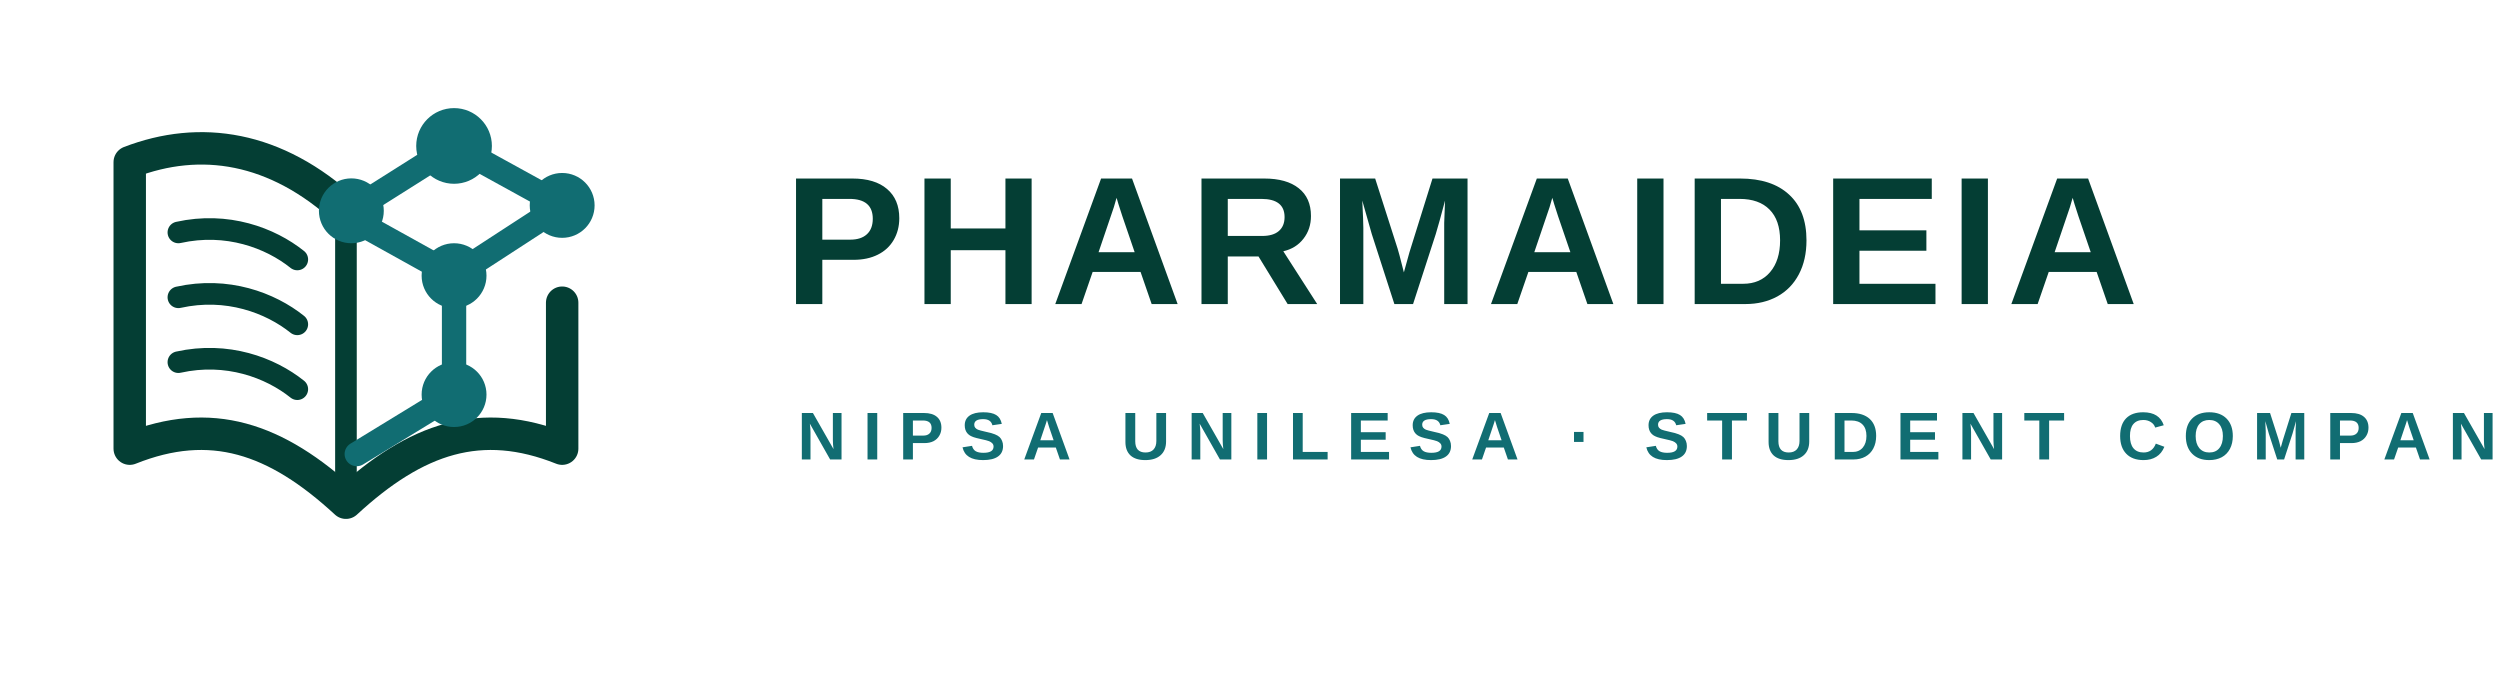
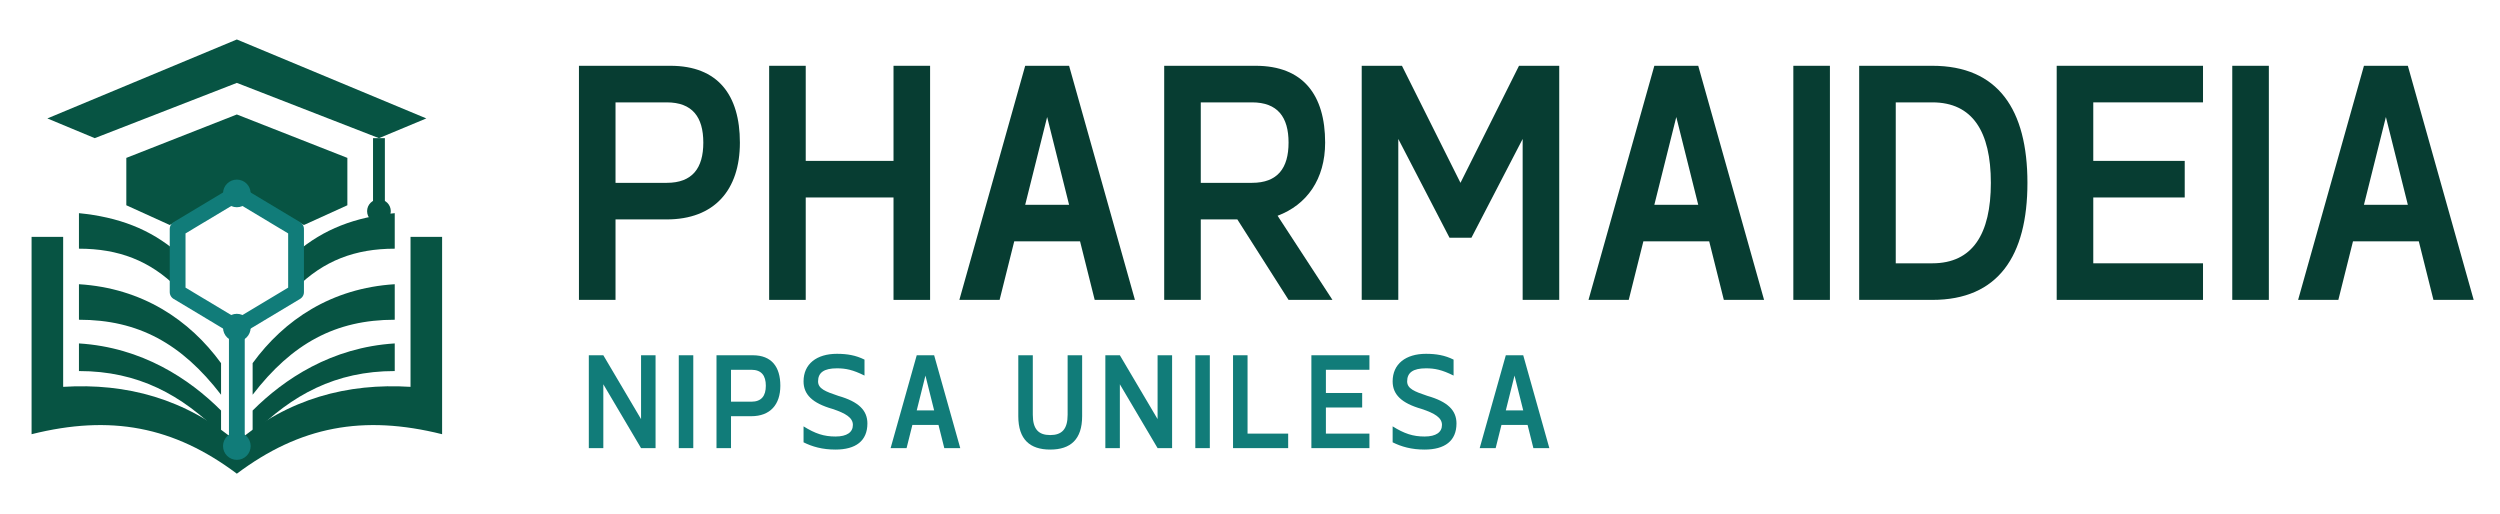
- <svg xmlns="http://www.w3.org/2000/svg" viewBox="0 0 370 100" role="img" aria-labelledby="brand-title">
-   <g transform="translate(0 -4) scale(.8)">
-     <g fill="none" stroke-linecap="round" stroke-linejoin="round">
-       <path d="M64 44C51 32 37 30 24 35V88C39 82 51 86 64 98C77 86 89 82 104 88V61" stroke="#043e34" stroke-width="6" />
-       <path d="M64 47V98M33 48C42 46 50 49 55 53M33 60C42 58 50 61 55 65M33 72C42 70 50 73 55 77" stroke="#043e34" stroke-width="4" />
-       <path d="M65 44L84 32L104 43L84 56V78L66 89M84 56L66 46" stroke="#116d72" stroke-width="4.5" />
-       <g fill="#116d72" stroke="#116d72" stroke-width="2">
-         <circle cx="65" cy="44" r="5" />
-         <circle cx="84" cy="32" r="6" />
-         <circle cx="104" cy="43" r="5" />
-         <circle cx="84" cy="56" r="5" />
-         <circle cx="84" cy="78" r="5" />
+ <svg xmlns="http://www.w3.org/2000/svg" width="760" height="156" viewBox="0 0 760 156" role="img">
+   <g transform="translate(0 0) scale(1)">
+     <g transform="translate(0 6) scale(0.6)">
+       <g transform="translate(0 -6)">
+         <path d="M16 116H32V192C64 190 94 198 120 220C146 198 176 190 208 192V116H224V216C184 206 152 212 120 236C88 212 56 206 16 216Z" fill="#075443" />
+         <path d="M40 104C60 106 76 112 90 124V142C76 128 60 122 40 122Z" fill="#075443" />
+         <path d="M40 140C72 142 96 158 112 180V196C92 170 70 158 40 158ZM40 170C72 172 96 188 112 204V216C92 196 70 184 40 184Z" fill="#075443" />
+         <g transform="translate(240 0) scale(-1 1)">
+           <path d="M40 104C60 106 76 112 90 124V142C76 128 60 122 40 122Z" fill="#075443" />
+           <path d="M40 140C72 142 96 158 112 180V196C92 170 70 158 40 158ZM40 170C72 172 96 188 112 204V216C92 196 70 184 40 184Z" fill="#075443" />
+         </g>
+         <path d="M120 16L216 56L192 66L120 38L48 66L24 56Z" fill="#075443" />
+         <path d="M64 76L120 54L176 76V100L154 110L120 92L86 110L64 100Z" fill="#075443" />
+         <path d="M120 94L150 112V144L120 162L90 144V112ZM120 162V222" fill="none" stroke="#117c79" stroke-width="8" stroke-linejoin="round" />
+         <circle cx="120" cy="94" r="7" fill="#117c79" />
+         <circle cx="120" cy="162" r="7" fill="#117c79" />
+         <circle cx="120" cy="222" r="7" fill="#117c79" />
+         <path d="M192 66V98" fill="none" stroke="#075443" stroke-width="6" />
+         <circle cx="192" cy="103" r="6" fill="#075443" />
      </g>
    </g>
+     <g transform="translate(176 20) scale(1.111969)" fill="#073d32">
+       <path transform="translate(0 0)" d="M0 64V0H25C38 0 44 8 44 21C44 34 37 42 24 42H10V64ZM10 10V32H24C31 32 34 28 34 21C34 14 31 10 24 10Z" fill-rule="evenodd" />
+       <path transform="translate(52 0)" d="M0 0H10V26H34V0H44V64H34V36H10V64H0Z" fill-rule="evenodd" />
+       <path transform="translate(104 0)" d="M0 64L18 0H30L48 64H37L33 48H15L11 64ZM18 38H30L24 14Z" fill-rule="evenodd" />
+       <path transform="translate(160 0)" d="M0 64V0H25C38 0 44 8 44 21C44 31 39 38 31 41L46 64H34L20 42H10V64ZM10 10V32H24C31 32 34 28 34 21C34 14 31 10 24 10Z" fill-rule="evenodd" />
+       <path transform="translate(214 0)" d="M0 64V0H11L27 32L43 0H54V64H44V20L30 47H24L10 20V64Z" fill-rule="evenodd" />
+       <path transform="translate(276 0)" d="M0 64L18 0H30L48 64H37L33 48H15L11 64ZM18 38H30L24 14Z" fill-rule="evenodd" />
+       <path transform="translate(332 0)" d="M0 0H10V64H0Z" fill-rule="evenodd" />
+       <path transform="translate(350 0)" d="M0 0H20C38 0 46 12 46 32C46 52 38 64 20 64H0ZM10 10V54H20C31 54 36 46 36 32C36 18 31 10 20 10Z" fill-rule="evenodd" />
+       <path transform="translate(404 0)" d="M0 0H40V10H10V26H35V36H10V54H40V64H0Z" fill-rule="evenodd" />
+       <path transform="translate(452 0)" d="M0 0H10V64H0Z" fill-rule="evenodd" />
+       <path transform="translate(470 0)" d="M0 64L18 0H30L48 64H37L33 48H15L11 64ZM18 38H30L24 14Z" fill-rule="evenodd" />
+     </g>
+     <g transform="translate(179 108) scale(0.4410876)" fill="#117c79">
+       <path transform="translate(0 0)" d="M0 64V0H10L36 44V0H46V64H36L10 20V64Z" fill-rule="evenodd" />
+       <path transform="translate(62 0)" d="M0 0H10V64H0Z" fill-rule="evenodd" />
+       <path transform="translate(88 0)" d="M0 64V0H25C38 0 44 8 44 21C44 34 37 42 24 42H10V64ZM10 10V32H24C31 32 34 28 34 21C34 14 31 10 24 10Z" fill-rule="evenodd" />
+       <path transform="translate(148 0)" d="M42 3V14C34 10 29 9 23 9C14 9 10 12 10 18C10 23 15 25 24 28C38 32 44 38 44 47C44 59 36 65 22 65C13 65 6 63 0 60V49C8 54 14 56 22 56C30 56 34 53 34 48C34 43 29 40 20 37C6 33 0 27 0 18C0 6 9 -1 23 -1C30 -1 36 0 42 3Z" fill-rule="evenodd" />
+       <path transform="translate(208 0)" d="M0 64L18 0H30L48 64H37L33 48H15L11 64ZM18 38H30L24 14Z" fill-rule="evenodd" />
+       <path transform="translate(296 0)" d="M0 0H10V41C10 51 14 55 22 55C30 55 34 51 34 41V0H44V42C44 58 36 65 22 65C8 65 0 58 0 42Z" fill-rule="evenodd" />
+       <path transform="translate(356 0)" d="M0 64V0H10L36 44V0H46V64H36L10 20V64Z" fill-rule="evenodd" />
+       <path transform="translate(418 0)" d="M0 0H10V64H0Z" fill-rule="evenodd" />
+       <path transform="translate(444 0)" d="M0 0H10V54H38V64H0Z" fill-rule="evenodd" />
+       <path transform="translate(498 0)" d="M0 0H40V10H10V26H35V36H10V54H40V64H0Z" fill-rule="evenodd" />
+       <path transform="translate(554 0)" d="M42 3V14C34 10 29 9 23 9C14 9 10 12 10 18C10 23 15 25 24 28C38 32 44 38 44 47C44 59 36 65 22 65C13 65 6 63 0 60V49C8 54 14 56 22 56C30 56 34 53 34 48C34 43 29 40 20 37C6 33 0 27 0 18C0 6 9 -1 23 -1C30 -1 36 0 42 3Z" fill-rule="evenodd" />
+       <path transform="translate(614 0)" d="M0 64L18 0H30L48 64H37L33 48H15L11 64ZM18 38H30L24 14Z" fill-rule="evenodd" />
+     </g>
  </g>
-   <text x="116" y="45" fill="#043e34" font-family="Arial, sans-serif" font-size="27" font-weight="700" letter-spacing="1">PHARMAIDEIA</text>
-   <text x="118" y="68" fill="#116d72" font-family="Arial, sans-serif" font-size="10" font-weight="600" letter-spacing="2.5">NIPSA UNILESA · STUDENT COMPANION</text>
</svg>
